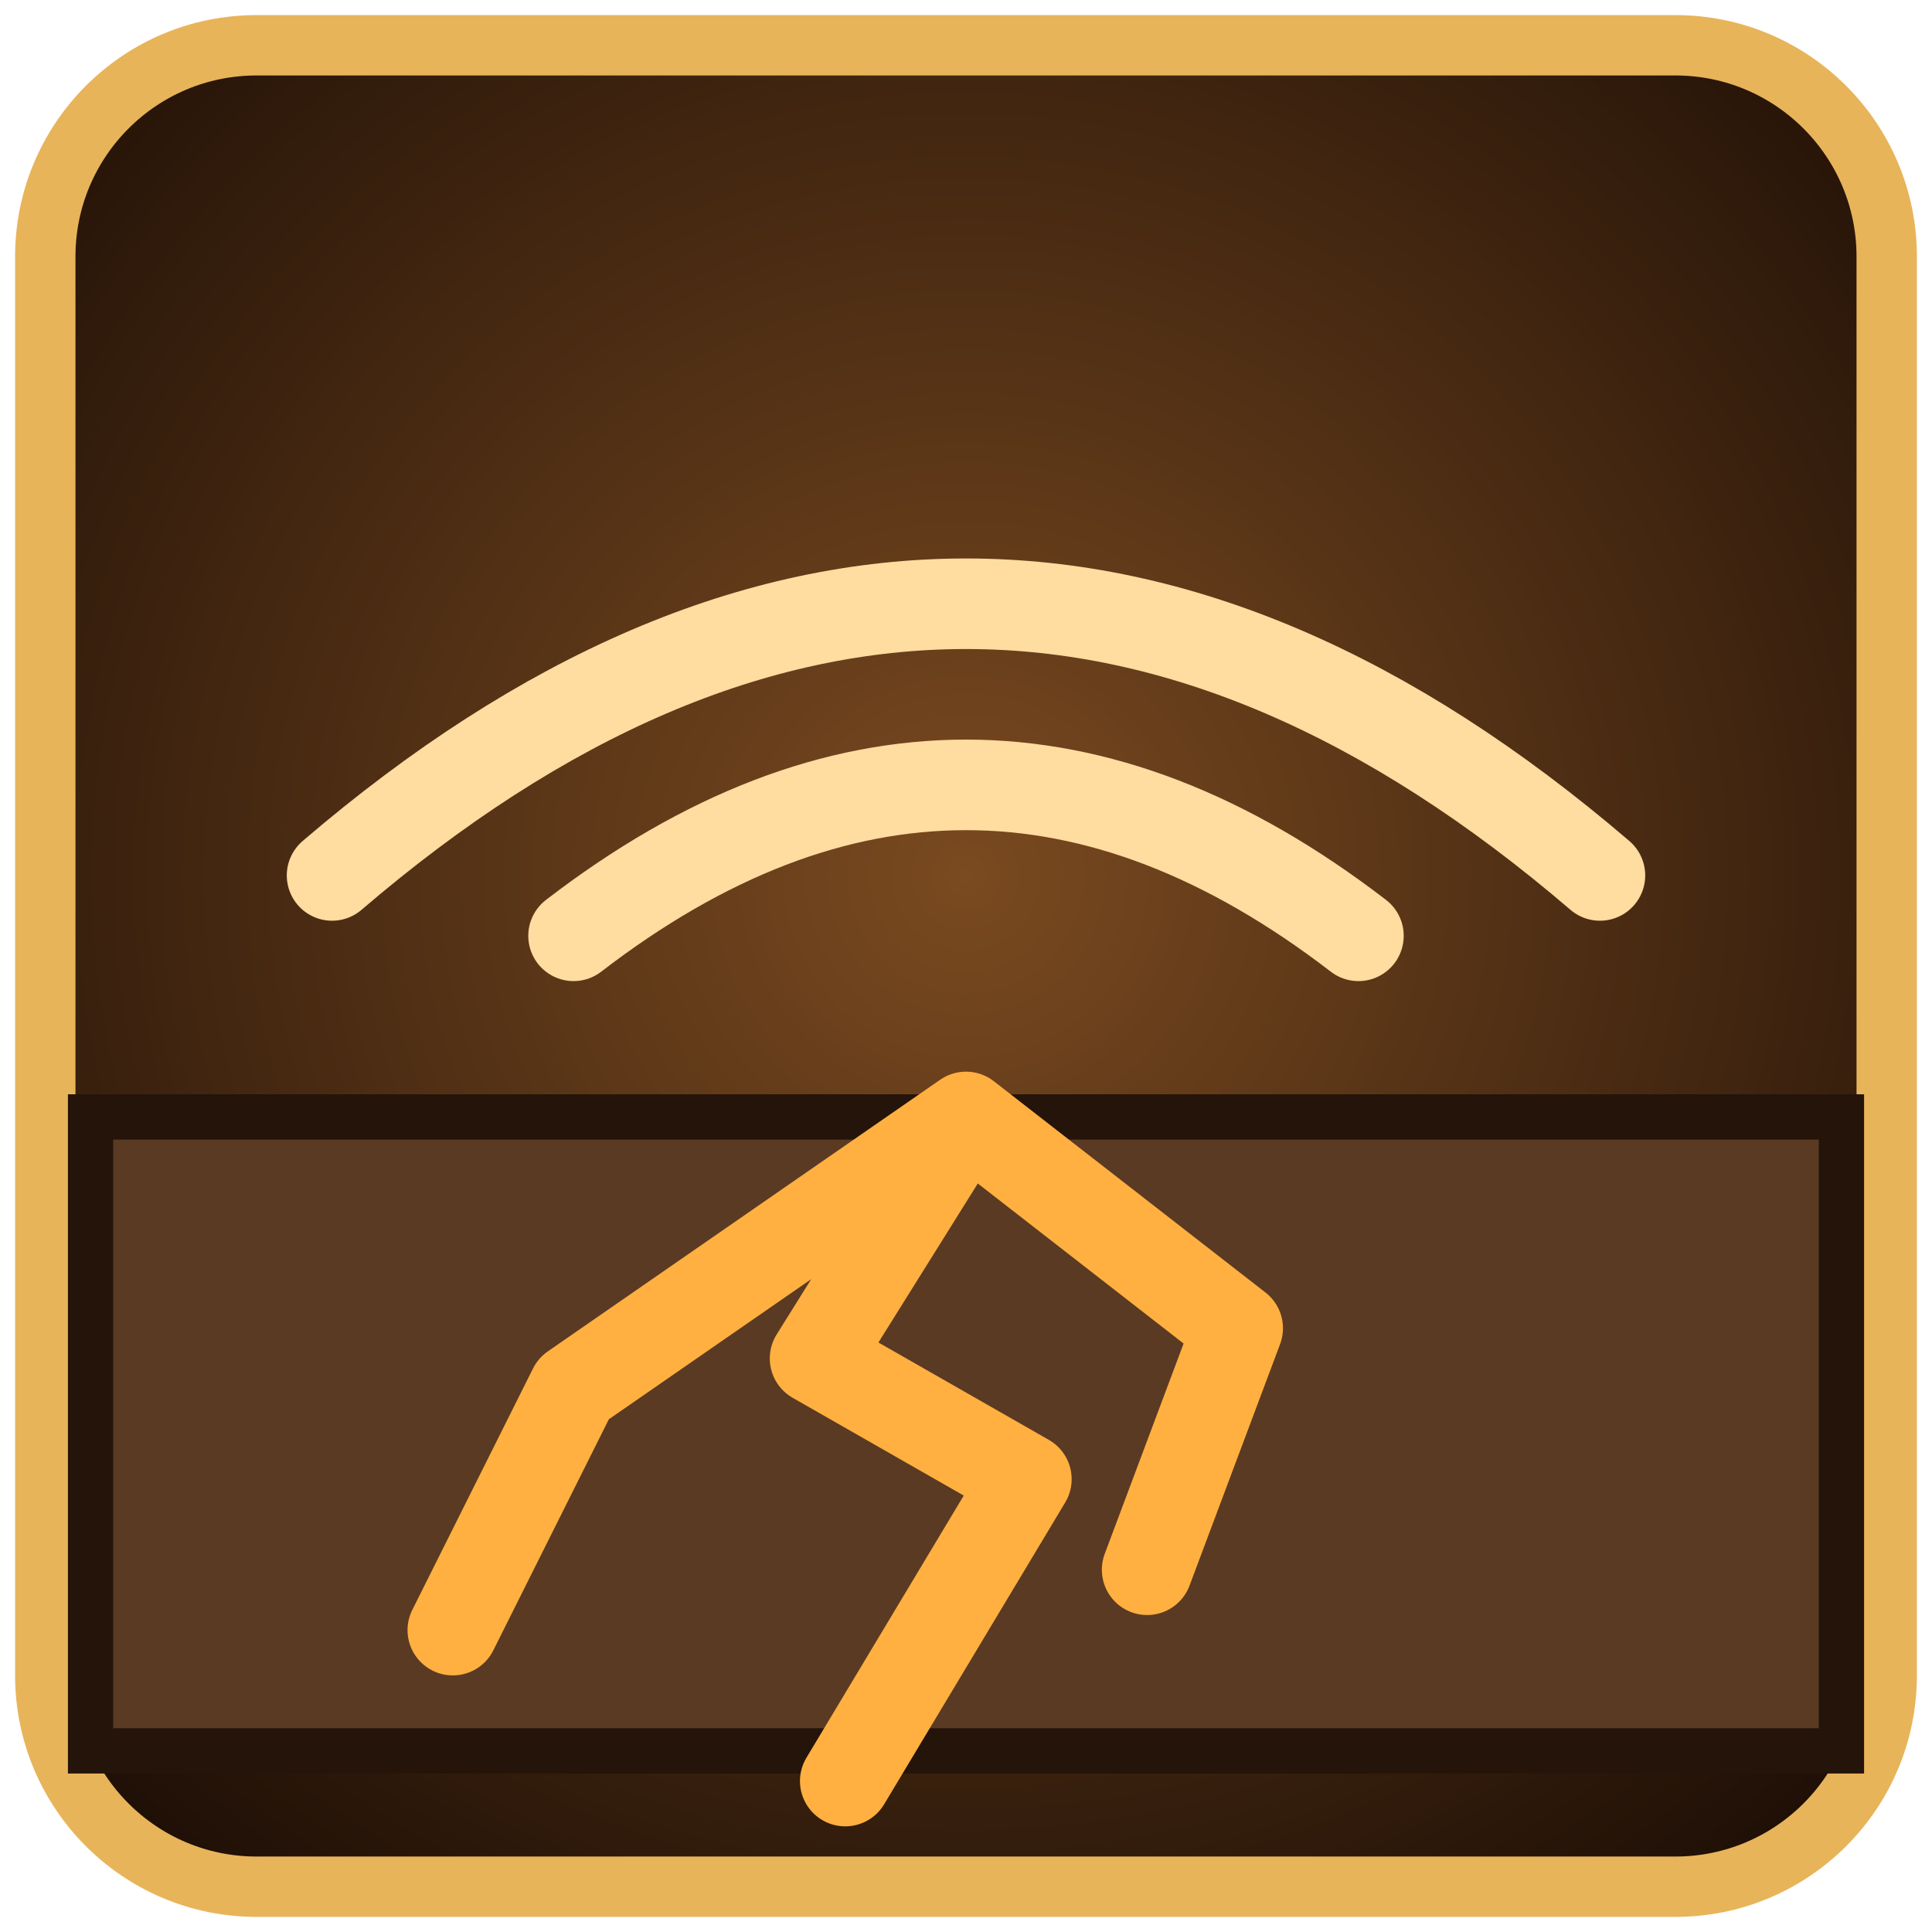
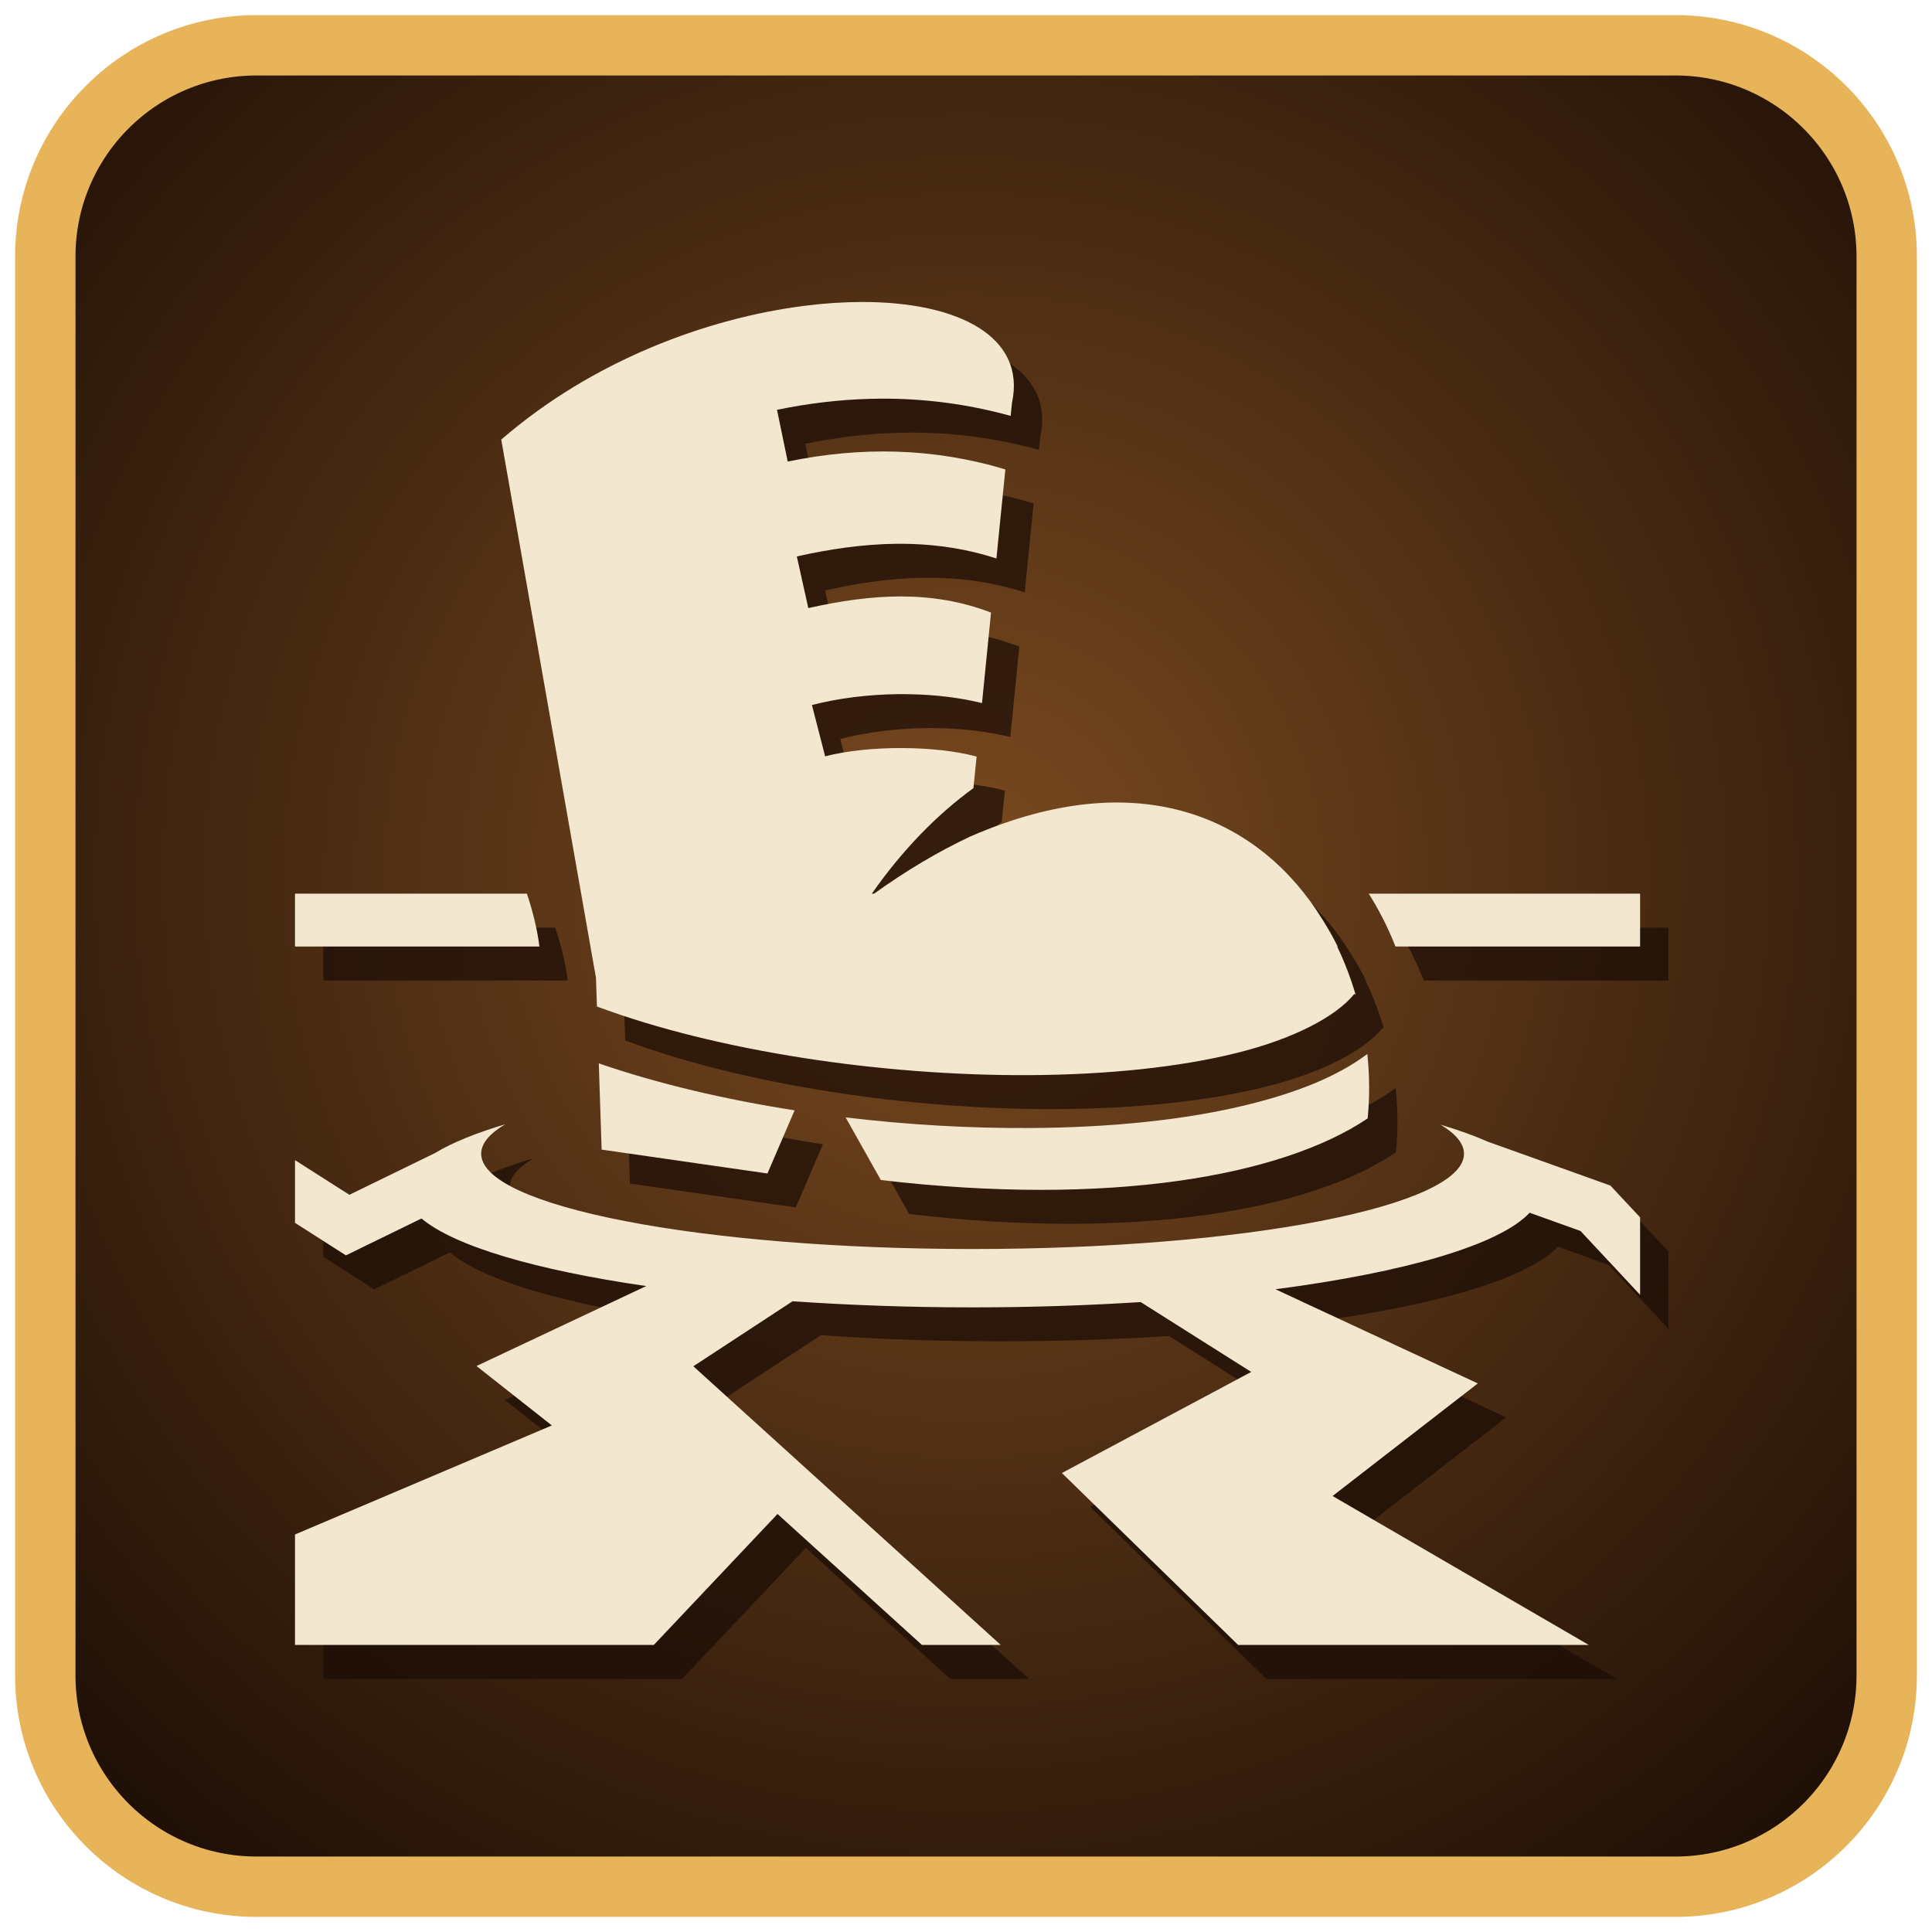
<svg xmlns="http://www.w3.org/2000/svg" width="128" height="128" viewBox="0 0 128 128">
  <defs>
    <radialGradient id="g" cx="50%" cy="45%" r="70%">
      <stop offset="0" stop-color="#7a4a20" />
      <stop offset="1" stop-color="#1e0f06" />
    </radialGradient>
  </defs>
  <rect x="3" y="3" width="122" height="122" rx="14" fill="url(#g)" stroke="#e8b45a" stroke-width="4" />
-   <path d="M6 74 H122 V116 H6 Z" fill="#5a3a22" stroke="#24140a" stroke-width="3" />
-   <path d="M64 74 L54 90 L68 98 L56 118 M64 74 L82 88 L76 104 M64 74 L38 92 L30 108" fill="none" stroke="#ffb040" stroke-width="6" stroke-linejoin="round" stroke-linecap="round" />
-   <path d="M22 58 Q64 22 106 58 M38 62 Q64 42 90 62" fill="none" stroke="#ffdca0" stroke-width="6" stroke-linecap="round" />
+   <g transform="translate(16 16) scale(0.1875)">
+     <path d="M219.22 21.375c-6.35.01-13.082.44-20.032 1.313C164.588 27.034 124.046 42.044 91.78 70l33.47 190.188.344 10.125c42.26 15.784 100.82 24.543 152.875 24.25 27.19-.154 52.642-2.743 72.967-7.782 20.326-5.037 35.2-12.822 41.813-20.936l.438.344c-1.718-5.855-3.9-11.58-6.532-17.063h.188c-1.448-2.95-3.08-5.834-4.844-8.656-.09-.143-.16-.297-.25-.44-.098-.16-.214-.307-.313-.468-21.457-34.887-63.5-55.868-124.28-29.375-.052.024-.106.04-.157.063-11.305 5.31-22.73 12.103-33.97 20.188h-.81c11.02-15.716 23.253-28.115 35.905-37.282L259.75 182c-14.68-3.952-38.083-4.062-53.53-.094l-4.657-18.125c9.297-2.387 19.807-3.715 30.343-3.843 1.505-.018 2.997 0 4.5.032 8.725.176 17.365 1.19 25.25 3.124l3.188-31.97c-21.057-8.076-42.116-6.604-64.563-1.593l-4.06-18.25c11.504-2.567 23.323-4.35 35.31-4.468 1.714-.016 3.44.01 5.157.063 9.96.31 19.998 1.845 30.063 5.125l3.156-31.47c-25.6-7.69-51.03-8.103-76.906-2.78l-3.78-18.28c10.89-2.242 21.858-3.577 32.843-3.876 1.144-.03 2.292-.054 3.437-.063 15.41-.118 30.858 1.823 46.28 6.095l.47-4.594c5.03-23.315-18.752-35.712-53.03-35.655zM18.905 230.438v18.687h86.375c-.822-6.312-2.368-12.526-4.436-18.688H18.906zm379.406 0c3.685 5.885 6.88 12.107 9.438 18.687h86.438v-18.688h-95.875zm-.5 56.656c-10.843 8.13-25.265 13.695-41.875 17.812-22.374 5.547-49.072 8.185-77.375 8.344-21.226.12-43.326-1.144-65.093-3.75l12.436 22.125c80.16 9.44 141.506-1.19 172.03-21.78.72-7.443.683-15.1-.123-22.75zm-271.562 3.312l1 30.47 58.594 8.437L195.438 307c-24.547-3.824-48.213-9.368-69.188-16.594zm-33.094 21.53c-10.31 3.076-18.64 6.463-24.625 10.064-.068.042-.15.083-.218.125l-30.187 14.72-19.22-12.25v22.155l13.595 8.688 4.406 2.812 4.72-2.313 21.968-10.718c11.71 9.805 40.46 18.23 79.406 23.874l-59.97 28.25 26.626 21-90.75 38.53v39.032h126.78l43.72-46.28 51.03 46.28h27.845l-108.624-98.47 35.063-22.967c19.978 1.373 41.336 2.155 63.56 2.155 20.695 0 40.658-.677 59.44-1.875l39.06 24.688-66.905 35.718 62.28 60.75h123.908L385.53 443.28l51.314-39.78-71.5-33.28c45.88-5.98 79.186-15.668 89.812-27.033l17.97 6.438 21.062 22.563v-27.375l-8.938-9.563-1.53-1.656-2.158-.78-41.218-14.752c-4.738-2.108-10.33-4.1-16.656-6 5.364 3.243 8.28 6.694 8.28 10.282 0 18.586-77.734 33.656-173.624 33.656S84.688 340.93 84.688 322.344c0-3.63 2.98-7.13 8.468-10.406z" fill="#1a0b06" transform="translate(10 12)" opacity="0.7" />
+     <path d="M219.22 21.375c-6.35.01-13.082.44-20.032 1.313C164.588 27.034 124.046 42.044 91.78 70l33.47 190.188.344 10.125c42.26 15.784 100.82 24.543 152.875 24.25 27.19-.154 52.642-2.743 72.967-7.782 20.326-5.037 35.2-12.822 41.813-20.936l.438.344c-1.718-5.855-3.9-11.58-6.532-17.063h.188c-1.448-2.95-3.08-5.834-4.844-8.656-.09-.143-.16-.297-.25-.44-.098-.16-.214-.307-.313-.468-21.457-34.887-63.5-55.868-124.28-29.375-.052.024-.106.04-.157.063-11.305 5.31-22.73 12.103-33.97 20.188h-.81c11.02-15.716 23.253-28.115 35.905-37.282L259.75 182c-14.68-3.952-38.083-4.062-53.53-.094l-4.657-18.125c9.297-2.387 19.807-3.715 30.343-3.843 1.505-.018 2.997 0 4.5.032 8.725.176 17.365 1.19 25.25 3.124l3.188-31.97c-21.057-8.076-42.116-6.604-64.563-1.593l-4.06-18.25c11.504-2.567 23.323-4.35 35.31-4.468 1.714-.016 3.44.01 5.157.063 9.96.31 19.998 1.845 30.063 5.125l3.156-31.47c-25.6-7.69-51.03-8.103-76.906-2.78l-3.78-18.28c10.89-2.242 21.858-3.577 32.843-3.876 1.144-.03 2.292-.054 3.437-.063 15.41-.118 30.858 1.823 46.28 6.095l.47-4.594c5.03-23.315-18.752-35.712-53.03-35.655zM18.905 230.438v18.687h86.375c-.822-6.312-2.368-12.526-4.436-18.688H18.906zm379.406 0c3.685 5.885 6.88 12.107 9.438 18.687h86.438v-18.688h-95.875zm-.5 56.656c-10.843 8.13-25.265 13.695-41.875 17.812-22.374 5.547-49.072 8.185-77.375 8.344-21.226.12-43.326-1.144-65.093-3.75l12.436 22.125c80.16 9.44 141.506-1.19 172.03-21.78.72-7.443.683-15.1-.123-22.75zm-271.562 3.312l1 30.47 58.594 8.437L195.438 307c-24.547-3.824-48.213-9.368-69.188-16.594zm-33.094 21.53c-10.31 3.076-18.64 6.463-24.625 10.064-.068.042-.15.083-.218.125l-30.187 14.72-19.22-12.25v22.155l13.595 8.688 4.406 2.812 4.72-2.313 21.968-10.718c11.71 9.805 40.46 18.23 79.406 23.874l-59.97 28.25 26.626 21-90.75 38.53v39.032h126.78l43.72-46.28 51.03 46.28h27.845l-108.624-98.47 35.063-22.967c19.978 1.373 41.336 2.155 63.56 2.155 20.695 0 40.658-.677 59.44-1.875l39.06 24.688-66.905 35.718 62.28 60.75h123.908L385.53 443.28l51.314-39.78-71.5-33.28c45.88-5.98 79.186-15.668 89.812-27.033l17.97 6.438 21.062 22.563v-27.375l-8.938-9.563-1.53-1.656-2.158-.78-41.218-14.752c-4.738-2.108-10.33-4.1-16.656-6 5.364 3.243 8.28 6.694 8.28 10.282 0 18.586-77.734 33.656-173.624 33.656S84.688 340.93 84.688 322.344c0-3.63 2.98-7.13 8.468-10.406z" fill="#f3e7cf" />
+   </g>
</svg>
